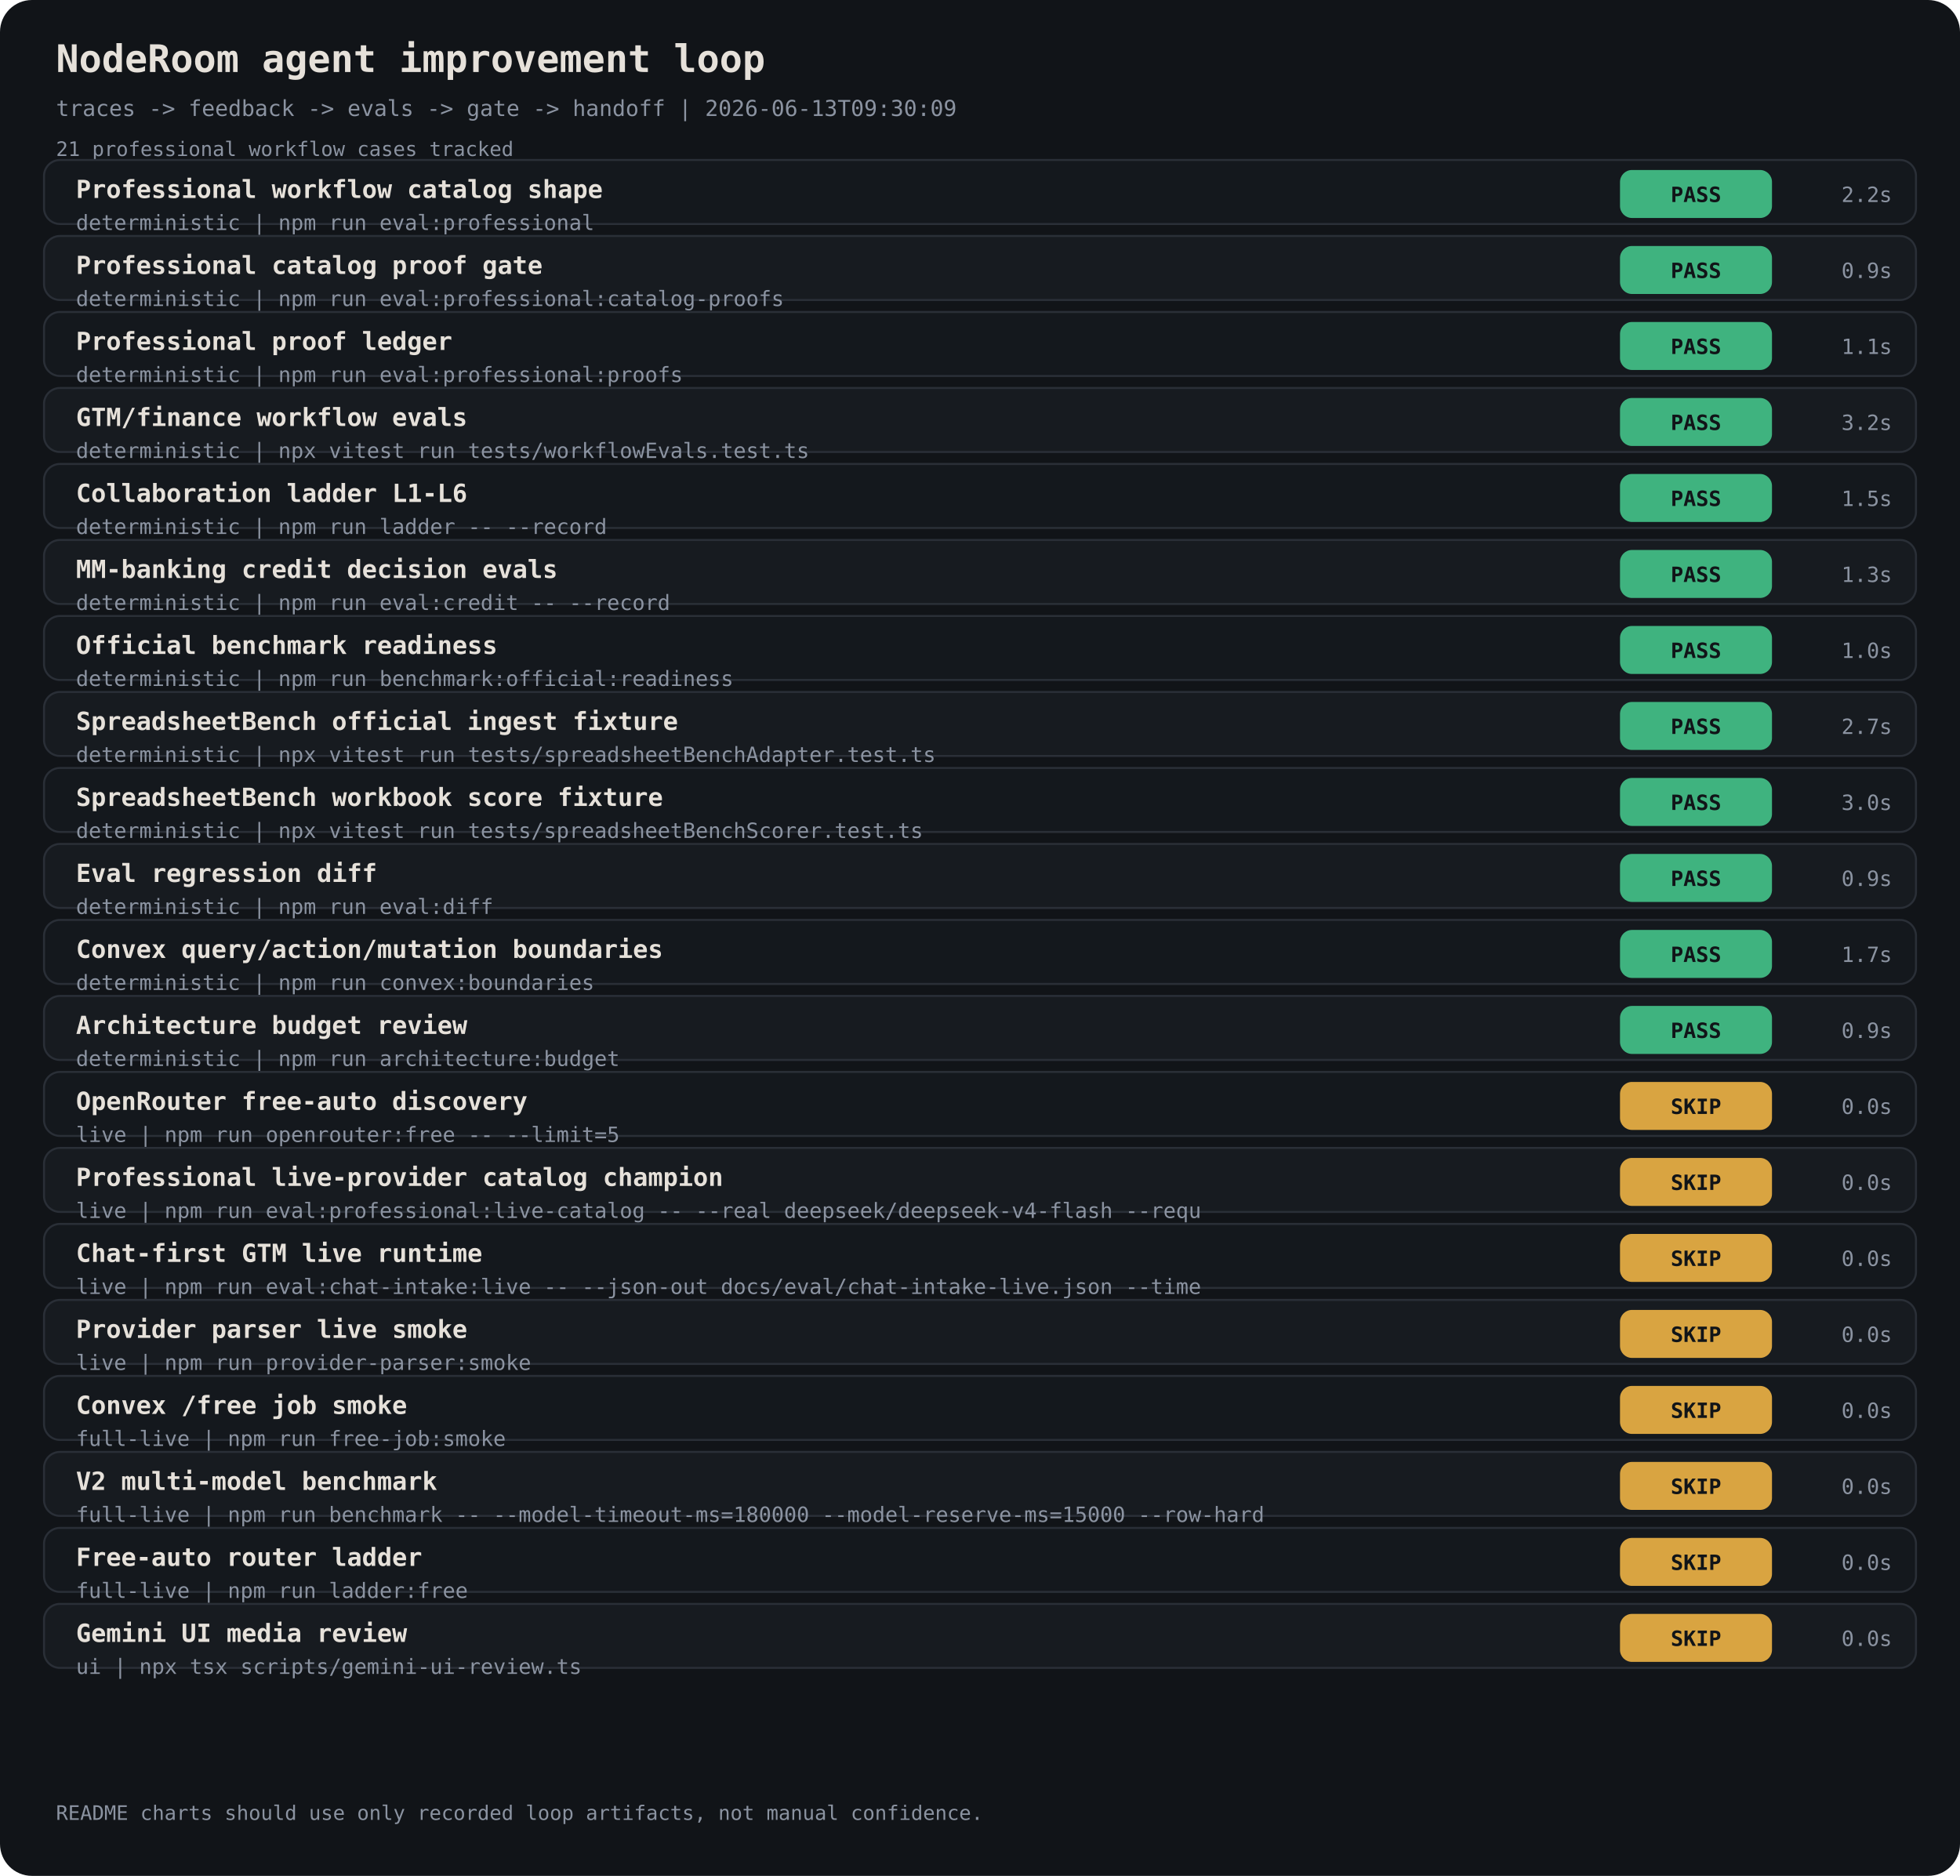
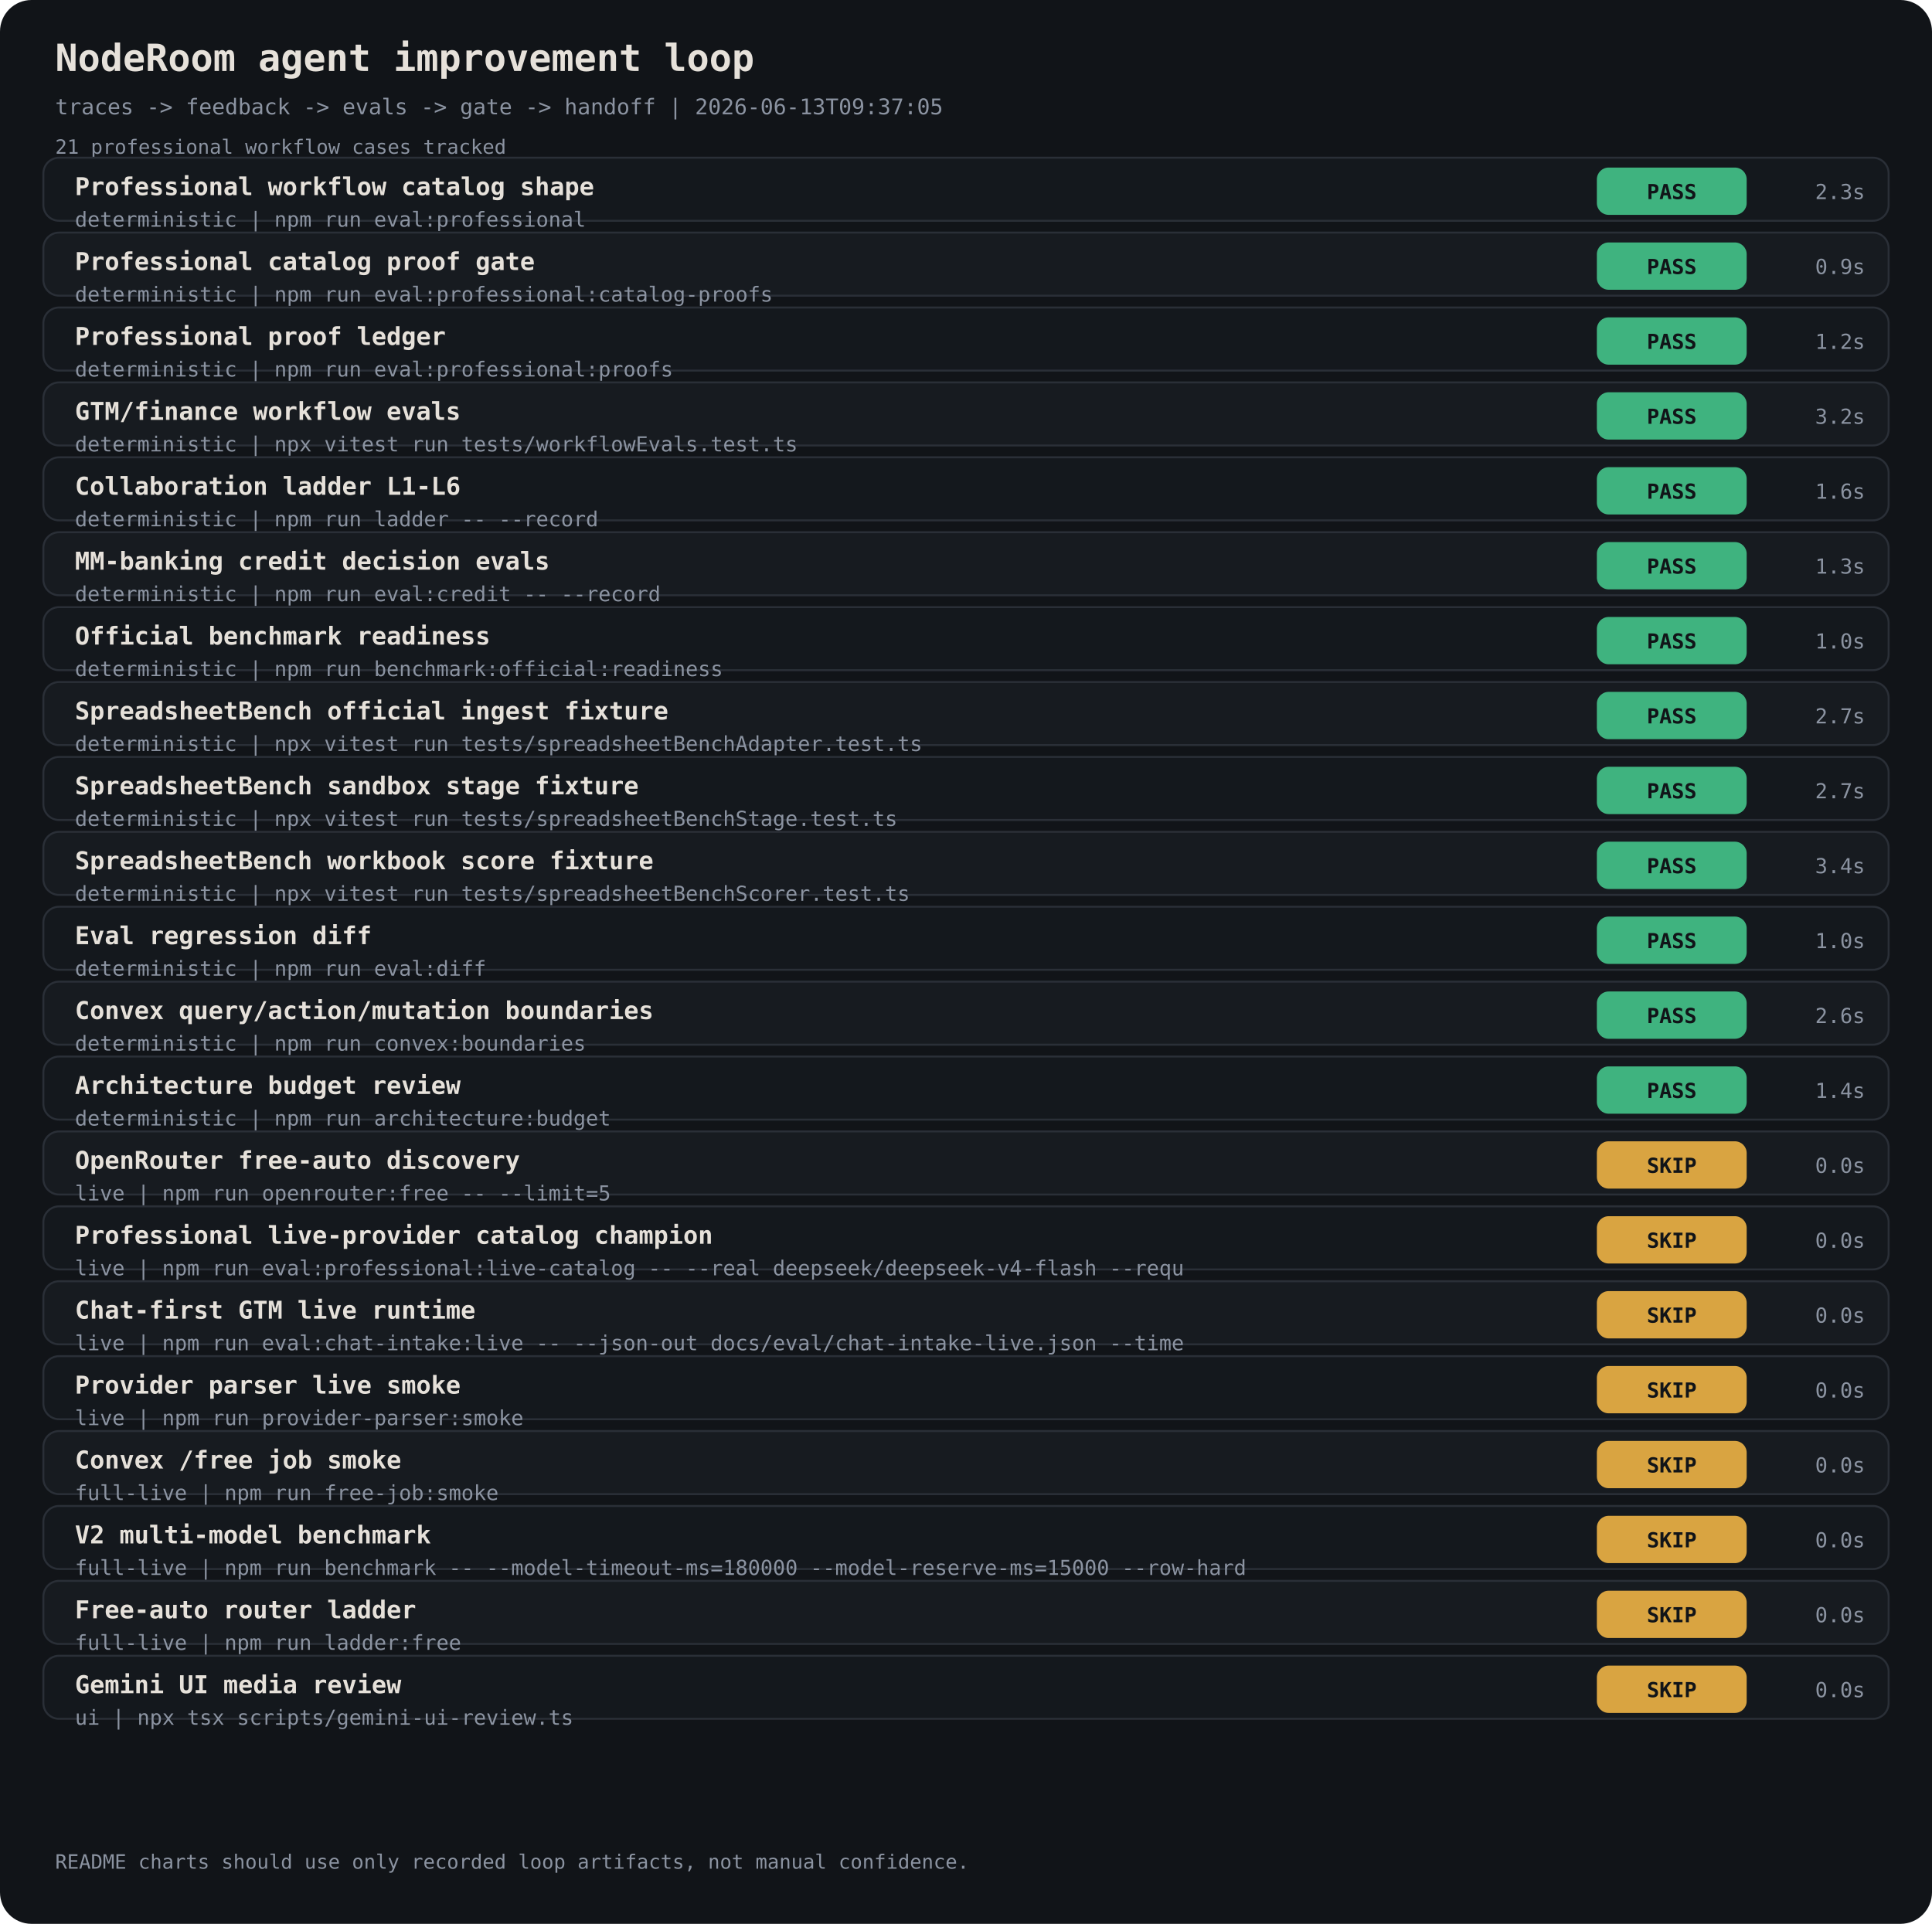
- <svg xmlns="http://www.w3.org/2000/svg" width="980" height="938" viewBox="0 0 980 938" font-family="ui-monospace, 'JetBrains Mono', monospace">
-   <rect width="980" height="938" rx="16" fill="#111418" />
+ <svg xmlns="http://www.w3.org/2000/svg" width="980" height="976" viewBox="0 0 980 976" font-family="ui-monospace, 'JetBrains Mono', monospace">
+   <rect width="980" height="976" rx="16" fill="#111418" />
  <text x="28" y="36" fill="#E6E1DA" font-size="19" font-weight="700">NodeRoom agent improvement loop</text>
-   <text x="28" y="58" fill="#8B93A1" font-size="11">traces -&gt; feedback -&gt; evals -&gt; gate -&gt; handoff | 2026-06-13T09:30:09</text>
+   <text x="28" y="58" fill="#8B93A1" font-size="11">traces -&gt; feedback -&gt; evals -&gt; gate -&gt; handoff | 2026-06-13T09:37:05</text>
  <text x="28" y="78" fill="#8B93A1" font-size="10">21 professional workflow cases tracked</text>
  <rect x="22" y="80" width="936" height="32" rx="8" fill="#14181D" stroke="#2A2F37" />
  <text x="38" y="99" fill="#E6E1DA" font-size="12.5" font-weight="700">Professional workflow catalog shape</text>
  <text x="38" y="115" fill="#8B93A1" font-size="10.5">deterministic | npm run eval:professional</text>
  <rect x="810" y="85" width="76" height="24" rx="6" fill="#3FB37F" />
  <text x="848" y="101" fill="#111418" font-size="10.5" text-anchor="middle" font-weight="800">PASS</text>
-   <text x="946" y="101" fill="#8B93A1" font-size="10.5" text-anchor="end">2.2s</text>
+   <text x="946" y="101" fill="#8B93A1" font-size="10.5" text-anchor="end">2.3s</text>
  <rect x="22" y="118" width="936" height="32" rx="8" fill="#171B20" stroke="#2A2F37" />
  <text x="38" y="137" fill="#E6E1DA" font-size="12.5" font-weight="700">Professional catalog proof gate</text>
  <text x="38" y="153" fill="#8B93A1" font-size="10.5">deterministic | npm run eval:professional:catalog-proofs</text>
  <rect x="810" y="123" width="76" height="24" rx="6" fill="#3FB37F" />
  <text x="848" y="139" fill="#111418" font-size="10.5" text-anchor="middle" font-weight="800">PASS</text>
  <text x="946" y="139" fill="#8B93A1" font-size="10.5" text-anchor="end">0.9s</text>
  <rect x="22" y="156" width="936" height="32" rx="8" fill="#14181D" stroke="#2A2F37" />
  <text x="38" y="175" fill="#E6E1DA" font-size="12.5" font-weight="700">Professional proof ledger</text>
  <text x="38" y="191" fill="#8B93A1" font-size="10.5">deterministic | npm run eval:professional:proofs</text>
  <rect x="810" y="161" width="76" height="24" rx="6" fill="#3FB37F" />
  <text x="848" y="177" fill="#111418" font-size="10.5" text-anchor="middle" font-weight="800">PASS</text>
-   <text x="946" y="177" fill="#8B93A1" font-size="10.5" text-anchor="end">1.1s</text>
+   <text x="946" y="177" fill="#8B93A1" font-size="10.5" text-anchor="end">1.2s</text>
  <rect x="22" y="194" width="936" height="32" rx="8" fill="#171B20" stroke="#2A2F37" />
  <text x="38" y="213" fill="#E6E1DA" font-size="12.5" font-weight="700">GTM/finance workflow evals</text>
  <text x="38" y="229" fill="#8B93A1" font-size="10.5">deterministic | npx vitest run tests/workflowEvals.test.ts</text>
  <rect x="810" y="199" width="76" height="24" rx="6" fill="#3FB37F" />
  <text x="848" y="215" fill="#111418" font-size="10.5" text-anchor="middle" font-weight="800">PASS</text>
  <text x="946" y="215" fill="#8B93A1" font-size="10.5" text-anchor="end">3.2s</text>
  <rect x="22" y="232" width="936" height="32" rx="8" fill="#14181D" stroke="#2A2F37" />
  <text x="38" y="251" fill="#E6E1DA" font-size="12.5" font-weight="700">Collaboration ladder L1-L6</text>
  <text x="38" y="267" fill="#8B93A1" font-size="10.5">deterministic | npm run ladder -- --record</text>
  <rect x="810" y="237" width="76" height="24" rx="6" fill="#3FB37F" />
  <text x="848" y="253" fill="#111418" font-size="10.5" text-anchor="middle" font-weight="800">PASS</text>
-   <text x="946" y="253" fill="#8B93A1" font-size="10.5" text-anchor="end">1.5s</text>
+   <text x="946" y="253" fill="#8B93A1" font-size="10.5" text-anchor="end">1.6s</text>
  <rect x="22" y="270" width="936" height="32" rx="8" fill="#171B20" stroke="#2A2F37" />
  <text x="38" y="289" fill="#E6E1DA" font-size="12.5" font-weight="700">MM-banking credit decision evals</text>
  <text x="38" y="305" fill="#8B93A1" font-size="10.5">deterministic | npm run eval:credit -- --record</text>
  <rect x="810" y="275" width="76" height="24" rx="6" fill="#3FB37F" />
  <text x="848" y="291" fill="#111418" font-size="10.5" text-anchor="middle" font-weight="800">PASS</text>
  <text x="946" y="291" fill="#8B93A1" font-size="10.5" text-anchor="end">1.3s</text>
  <rect x="22" y="308" width="936" height="32" rx="8" fill="#14181D" stroke="#2A2F37" />
  <text x="38" y="327" fill="#E6E1DA" font-size="12.5" font-weight="700">Official benchmark readiness</text>
  <text x="38" y="343" fill="#8B93A1" font-size="10.5">deterministic | npm run benchmark:official:readiness</text>
  <rect x="810" y="313" width="76" height="24" rx="6" fill="#3FB37F" />
  <text x="848" y="329" fill="#111418" font-size="10.5" text-anchor="middle" font-weight="800">PASS</text>
  <text x="946" y="329" fill="#8B93A1" font-size="10.5" text-anchor="end">1.0s</text>
  <rect x="22" y="346" width="936" height="32" rx="8" fill="#171B20" stroke="#2A2F37" />
  <text x="38" y="365" fill="#E6E1DA" font-size="12.5" font-weight="700">SpreadsheetBench official ingest fixture</text>
  <text x="38" y="381" fill="#8B93A1" font-size="10.5">deterministic | npx vitest run tests/spreadsheetBenchAdapter.test.ts</text>
  <rect x="810" y="351" width="76" height="24" rx="6" fill="#3FB37F" />
  <text x="848" y="367" fill="#111418" font-size="10.5" text-anchor="middle" font-weight="800">PASS</text>
  <text x="946" y="367" fill="#8B93A1" font-size="10.5" text-anchor="end">2.7s</text>
  <rect x="22" y="384" width="936" height="32" rx="8" fill="#14181D" stroke="#2A2F37" />
-   <text x="38" y="403" fill="#E6E1DA" font-size="12.5" font-weight="700">SpreadsheetBench workbook score fixture</text>
-   <text x="38" y="419" fill="#8B93A1" font-size="10.5">deterministic | npx vitest run tests/spreadsheetBenchScorer.test.ts</text>
+   <text x="38" y="403" fill="#E6E1DA" font-size="12.5" font-weight="700">SpreadsheetBench sandbox stage fixture</text>
+   <text x="38" y="419" fill="#8B93A1" font-size="10.5">deterministic | npx vitest run tests/spreadsheetBenchStage.test.ts</text>
  <rect x="810" y="389" width="76" height="24" rx="6" fill="#3FB37F" />
  <text x="848" y="405" fill="#111418" font-size="10.5" text-anchor="middle" font-weight="800">PASS</text>
-   <text x="946" y="405" fill="#8B93A1" font-size="10.5" text-anchor="end">3.0s</text>
+   <text x="946" y="405" fill="#8B93A1" font-size="10.5" text-anchor="end">2.7s</text>
  <rect x="22" y="422" width="936" height="32" rx="8" fill="#171B20" stroke="#2A2F37" />
-   <text x="38" y="441" fill="#E6E1DA" font-size="12.5" font-weight="700">Eval regression diff</text>
-   <text x="38" y="457" fill="#8B93A1" font-size="10.5">deterministic | npm run eval:diff</text>
+   <text x="38" y="441" fill="#E6E1DA" font-size="12.5" font-weight="700">SpreadsheetBench workbook score fixture</text>
+   <text x="38" y="457" fill="#8B93A1" font-size="10.5">deterministic | npx vitest run tests/spreadsheetBenchScorer.test.ts</text>
  <rect x="810" y="427" width="76" height="24" rx="6" fill="#3FB37F" />
  <text x="848" y="443" fill="#111418" font-size="10.5" text-anchor="middle" font-weight="800">PASS</text>
-   <text x="946" y="443" fill="#8B93A1" font-size="10.5" text-anchor="end">0.9s</text>
+   <text x="946" y="443" fill="#8B93A1" font-size="10.5" text-anchor="end">3.4s</text>
  <rect x="22" y="460" width="936" height="32" rx="8" fill="#14181D" stroke="#2A2F37" />
-   <text x="38" y="479" fill="#E6E1DA" font-size="12.5" font-weight="700">Convex query/action/mutation boundaries</text>
-   <text x="38" y="495" fill="#8B93A1" font-size="10.5">deterministic | npm run convex:boundaries</text>
+   <text x="38" y="479" fill="#E6E1DA" font-size="12.5" font-weight="700">Eval regression diff</text>
+   <text x="38" y="495" fill="#8B93A1" font-size="10.5">deterministic | npm run eval:diff</text>
  <rect x="810" y="465" width="76" height="24" rx="6" fill="#3FB37F" />
  <text x="848" y="481" fill="#111418" font-size="10.5" text-anchor="middle" font-weight="800">PASS</text>
-   <text x="946" y="481" fill="#8B93A1" font-size="10.5" text-anchor="end">1.7s</text>
+   <text x="946" y="481" fill="#8B93A1" font-size="10.5" text-anchor="end">1.0s</text>
  <rect x="22" y="498" width="936" height="32" rx="8" fill="#171B20" stroke="#2A2F37" />
-   <text x="38" y="517" fill="#E6E1DA" font-size="12.5" font-weight="700">Architecture budget review</text>
-   <text x="38" y="533" fill="#8B93A1" font-size="10.5">deterministic | npm run architecture:budget</text>
+   <text x="38" y="517" fill="#E6E1DA" font-size="12.5" font-weight="700">Convex query/action/mutation boundaries</text>
+   <text x="38" y="533" fill="#8B93A1" font-size="10.5">deterministic | npm run convex:boundaries</text>
  <rect x="810" y="503" width="76" height="24" rx="6" fill="#3FB37F" />
  <text x="848" y="519" fill="#111418" font-size="10.5" text-anchor="middle" font-weight="800">PASS</text>
-   <text x="946" y="519" fill="#8B93A1" font-size="10.5" text-anchor="end">0.9s</text>
+   <text x="946" y="519" fill="#8B93A1" font-size="10.5" text-anchor="end">2.6s</text>
  <rect x="22" y="536" width="936" height="32" rx="8" fill="#14181D" stroke="#2A2F37" />
-   <text x="38" y="555" fill="#E6E1DA" font-size="12.5" font-weight="700">OpenRouter free-auto discovery</text>
-   <text x="38" y="571" fill="#8B93A1" font-size="10.5">live | npm run openrouter:free -- --limit=5</text>
-   <rect x="810" y="541" width="76" height="24" rx="6" fill="#D9A441" />
-   <text x="848" y="557" fill="#111418" font-size="10.5" text-anchor="middle" font-weight="800">SKIP</text>
-   <text x="946" y="557" fill="#8B93A1" font-size="10.5" text-anchor="end">0.0s</text>
+   <text x="38" y="555" fill="#E6E1DA" font-size="12.5" font-weight="700">Architecture budget review</text>
+   <text x="38" y="571" fill="#8B93A1" font-size="10.5">deterministic | npm run architecture:budget</text>
+   <rect x="810" y="541" width="76" height="24" rx="6" fill="#3FB37F" />
+   <text x="848" y="557" fill="#111418" font-size="10.5" text-anchor="middle" font-weight="800">PASS</text>
+   <text x="946" y="557" fill="#8B93A1" font-size="10.5" text-anchor="end">1.4s</text>
  <rect x="22" y="574" width="936" height="32" rx="8" fill="#171B20" stroke="#2A2F37" />
-   <text x="38" y="593" fill="#E6E1DA" font-size="12.5" font-weight="700">Professional live-provider catalog champion</text>
-   <text x="38" y="609" fill="#8B93A1" font-size="10.5">live | npm run eval:professional:live-catalog -- --real deepseek/deepseek-v4-flash --requ</text>
+   <text x="38" y="593" fill="#E6E1DA" font-size="12.5" font-weight="700">OpenRouter free-auto discovery</text>
+   <text x="38" y="609" fill="#8B93A1" font-size="10.5">live | npm run openrouter:free -- --limit=5</text>
  <rect x="810" y="579" width="76" height="24" rx="6" fill="#D9A441" />
  <text x="848" y="595" fill="#111418" font-size="10.5" text-anchor="middle" font-weight="800">SKIP</text>
  <text x="946" y="595" fill="#8B93A1" font-size="10.5" text-anchor="end">0.0s</text>
  <rect x="22" y="612" width="936" height="32" rx="8" fill="#14181D" stroke="#2A2F37" />
-   <text x="38" y="631" fill="#E6E1DA" font-size="12.5" font-weight="700">Chat-first GTM live runtime</text>
-   <text x="38" y="647" fill="#8B93A1" font-size="10.5">live | npm run eval:chat-intake:live -- --json-out docs/eval/chat-intake-live.json --time</text>
+   <text x="38" y="631" fill="#E6E1DA" font-size="12.5" font-weight="700">Professional live-provider catalog champion</text>
+   <text x="38" y="647" fill="#8B93A1" font-size="10.5">live | npm run eval:professional:live-catalog -- --real deepseek/deepseek-v4-flash --requ</text>
  <rect x="810" y="617" width="76" height="24" rx="6" fill="#D9A441" />
  <text x="848" y="633" fill="#111418" font-size="10.5" text-anchor="middle" font-weight="800">SKIP</text>
  <text x="946" y="633" fill="#8B93A1" font-size="10.5" text-anchor="end">0.0s</text>
  <rect x="22" y="650" width="936" height="32" rx="8" fill="#171B20" stroke="#2A2F37" />
-   <text x="38" y="669" fill="#E6E1DA" font-size="12.5" font-weight="700">Provider parser live smoke</text>
-   <text x="38" y="685" fill="#8B93A1" font-size="10.5">live | npm run provider-parser:smoke</text>
+   <text x="38" y="669" fill="#E6E1DA" font-size="12.5" font-weight="700">Chat-first GTM live runtime</text>
+   <text x="38" y="685" fill="#8B93A1" font-size="10.5">live | npm run eval:chat-intake:live -- --json-out docs/eval/chat-intake-live.json --time</text>
  <rect x="810" y="655" width="76" height="24" rx="6" fill="#D9A441" />
  <text x="848" y="671" fill="#111418" font-size="10.5" text-anchor="middle" font-weight="800">SKIP</text>
  <text x="946" y="671" fill="#8B93A1" font-size="10.5" text-anchor="end">0.0s</text>
  <rect x="22" y="688" width="936" height="32" rx="8" fill="#14181D" stroke="#2A2F37" />
-   <text x="38" y="707" fill="#E6E1DA" font-size="12.5" font-weight="700">Convex /free job smoke</text>
-   <text x="38" y="723" fill="#8B93A1" font-size="10.5">full-live | npm run free-job:smoke</text>
+   <text x="38" y="707" fill="#E6E1DA" font-size="12.5" font-weight="700">Provider parser live smoke</text>
+   <text x="38" y="723" fill="#8B93A1" font-size="10.5">live | npm run provider-parser:smoke</text>
  <rect x="810" y="693" width="76" height="24" rx="6" fill="#D9A441" />
  <text x="848" y="709" fill="#111418" font-size="10.5" text-anchor="middle" font-weight="800">SKIP</text>
  <text x="946" y="709" fill="#8B93A1" font-size="10.5" text-anchor="end">0.0s</text>
  <rect x="22" y="726" width="936" height="32" rx="8" fill="#171B20" stroke="#2A2F37" />
-   <text x="38" y="745" fill="#E6E1DA" font-size="12.5" font-weight="700">V2 multi-model benchmark</text>
-   <text x="38" y="761" fill="#8B93A1" font-size="10.5">full-live | npm run benchmark -- --model-timeout-ms=180000 --model-reserve-ms=15000 --row-hard</text>
+   <text x="38" y="745" fill="#E6E1DA" font-size="12.5" font-weight="700">Convex /free job smoke</text>
+   <text x="38" y="761" fill="#8B93A1" font-size="10.5">full-live | npm run free-job:smoke</text>
  <rect x="810" y="731" width="76" height="24" rx="6" fill="#D9A441" />
  <text x="848" y="747" fill="#111418" font-size="10.5" text-anchor="middle" font-weight="800">SKIP</text>
  <text x="946" y="747" fill="#8B93A1" font-size="10.5" text-anchor="end">0.0s</text>
  <rect x="22" y="764" width="936" height="32" rx="8" fill="#14181D" stroke="#2A2F37" />
-   <text x="38" y="783" fill="#E6E1DA" font-size="12.5" font-weight="700">Free-auto router ladder</text>
-   <text x="38" y="799" fill="#8B93A1" font-size="10.5">full-live | npm run ladder:free</text>
+   <text x="38" y="783" fill="#E6E1DA" font-size="12.5" font-weight="700">V2 multi-model benchmark</text>
+   <text x="38" y="799" fill="#8B93A1" font-size="10.5">full-live | npm run benchmark -- --model-timeout-ms=180000 --model-reserve-ms=15000 --row-hard</text>
  <rect x="810" y="769" width="76" height="24" rx="6" fill="#D9A441" />
  <text x="848" y="785" fill="#111418" font-size="10.5" text-anchor="middle" font-weight="800">SKIP</text>
  <text x="946" y="785" fill="#8B93A1" font-size="10.5" text-anchor="end">0.0s</text>
  <rect x="22" y="802" width="936" height="32" rx="8" fill="#171B20" stroke="#2A2F37" />
-   <text x="38" y="821" fill="#E6E1DA" font-size="12.5" font-weight="700">Gemini UI media review</text>
-   <text x="38" y="837" fill="#8B93A1" font-size="10.5">ui | npx tsx scripts/gemini-ui-review.ts</text>
+   <text x="38" y="821" fill="#E6E1DA" font-size="12.5" font-weight="700">Free-auto router ladder</text>
+   <text x="38" y="837" fill="#8B93A1" font-size="10.5">full-live | npm run ladder:free</text>
  <rect x="810" y="807" width="76" height="24" rx="6" fill="#D9A441" />
  <text x="848" y="823" fill="#111418" font-size="10.5" text-anchor="middle" font-weight="800">SKIP</text>
  <text x="946" y="823" fill="#8B93A1" font-size="10.5" text-anchor="end">0.0s</text>
-   <text x="28" y="910" fill="#8B93A1" font-size="10">README charts should use only recorded loop artifacts, not manual confidence.</text>
+   <rect x="22" y="840" width="936" height="32" rx="8" fill="#14181D" stroke="#2A2F37" />
+   <text x="38" y="859" fill="#E6E1DA" font-size="12.5" font-weight="700">Gemini UI media review</text>
+   <text x="38" y="875" fill="#8B93A1" font-size="10.5">ui | npx tsx scripts/gemini-ui-review.ts</text>
+   <rect x="810" y="845" width="76" height="24" rx="6" fill="#D9A441" />
+   <text x="848" y="861" fill="#111418" font-size="10.5" text-anchor="middle" font-weight="800">SKIP</text>
+   <text x="946" y="861" fill="#8B93A1" font-size="10.5" text-anchor="end">0.0s</text>
+   <text x="28" y="948" fill="#8B93A1" font-size="10">README charts should use only recorded loop artifacts, not manual confidence.</text>
</svg>
